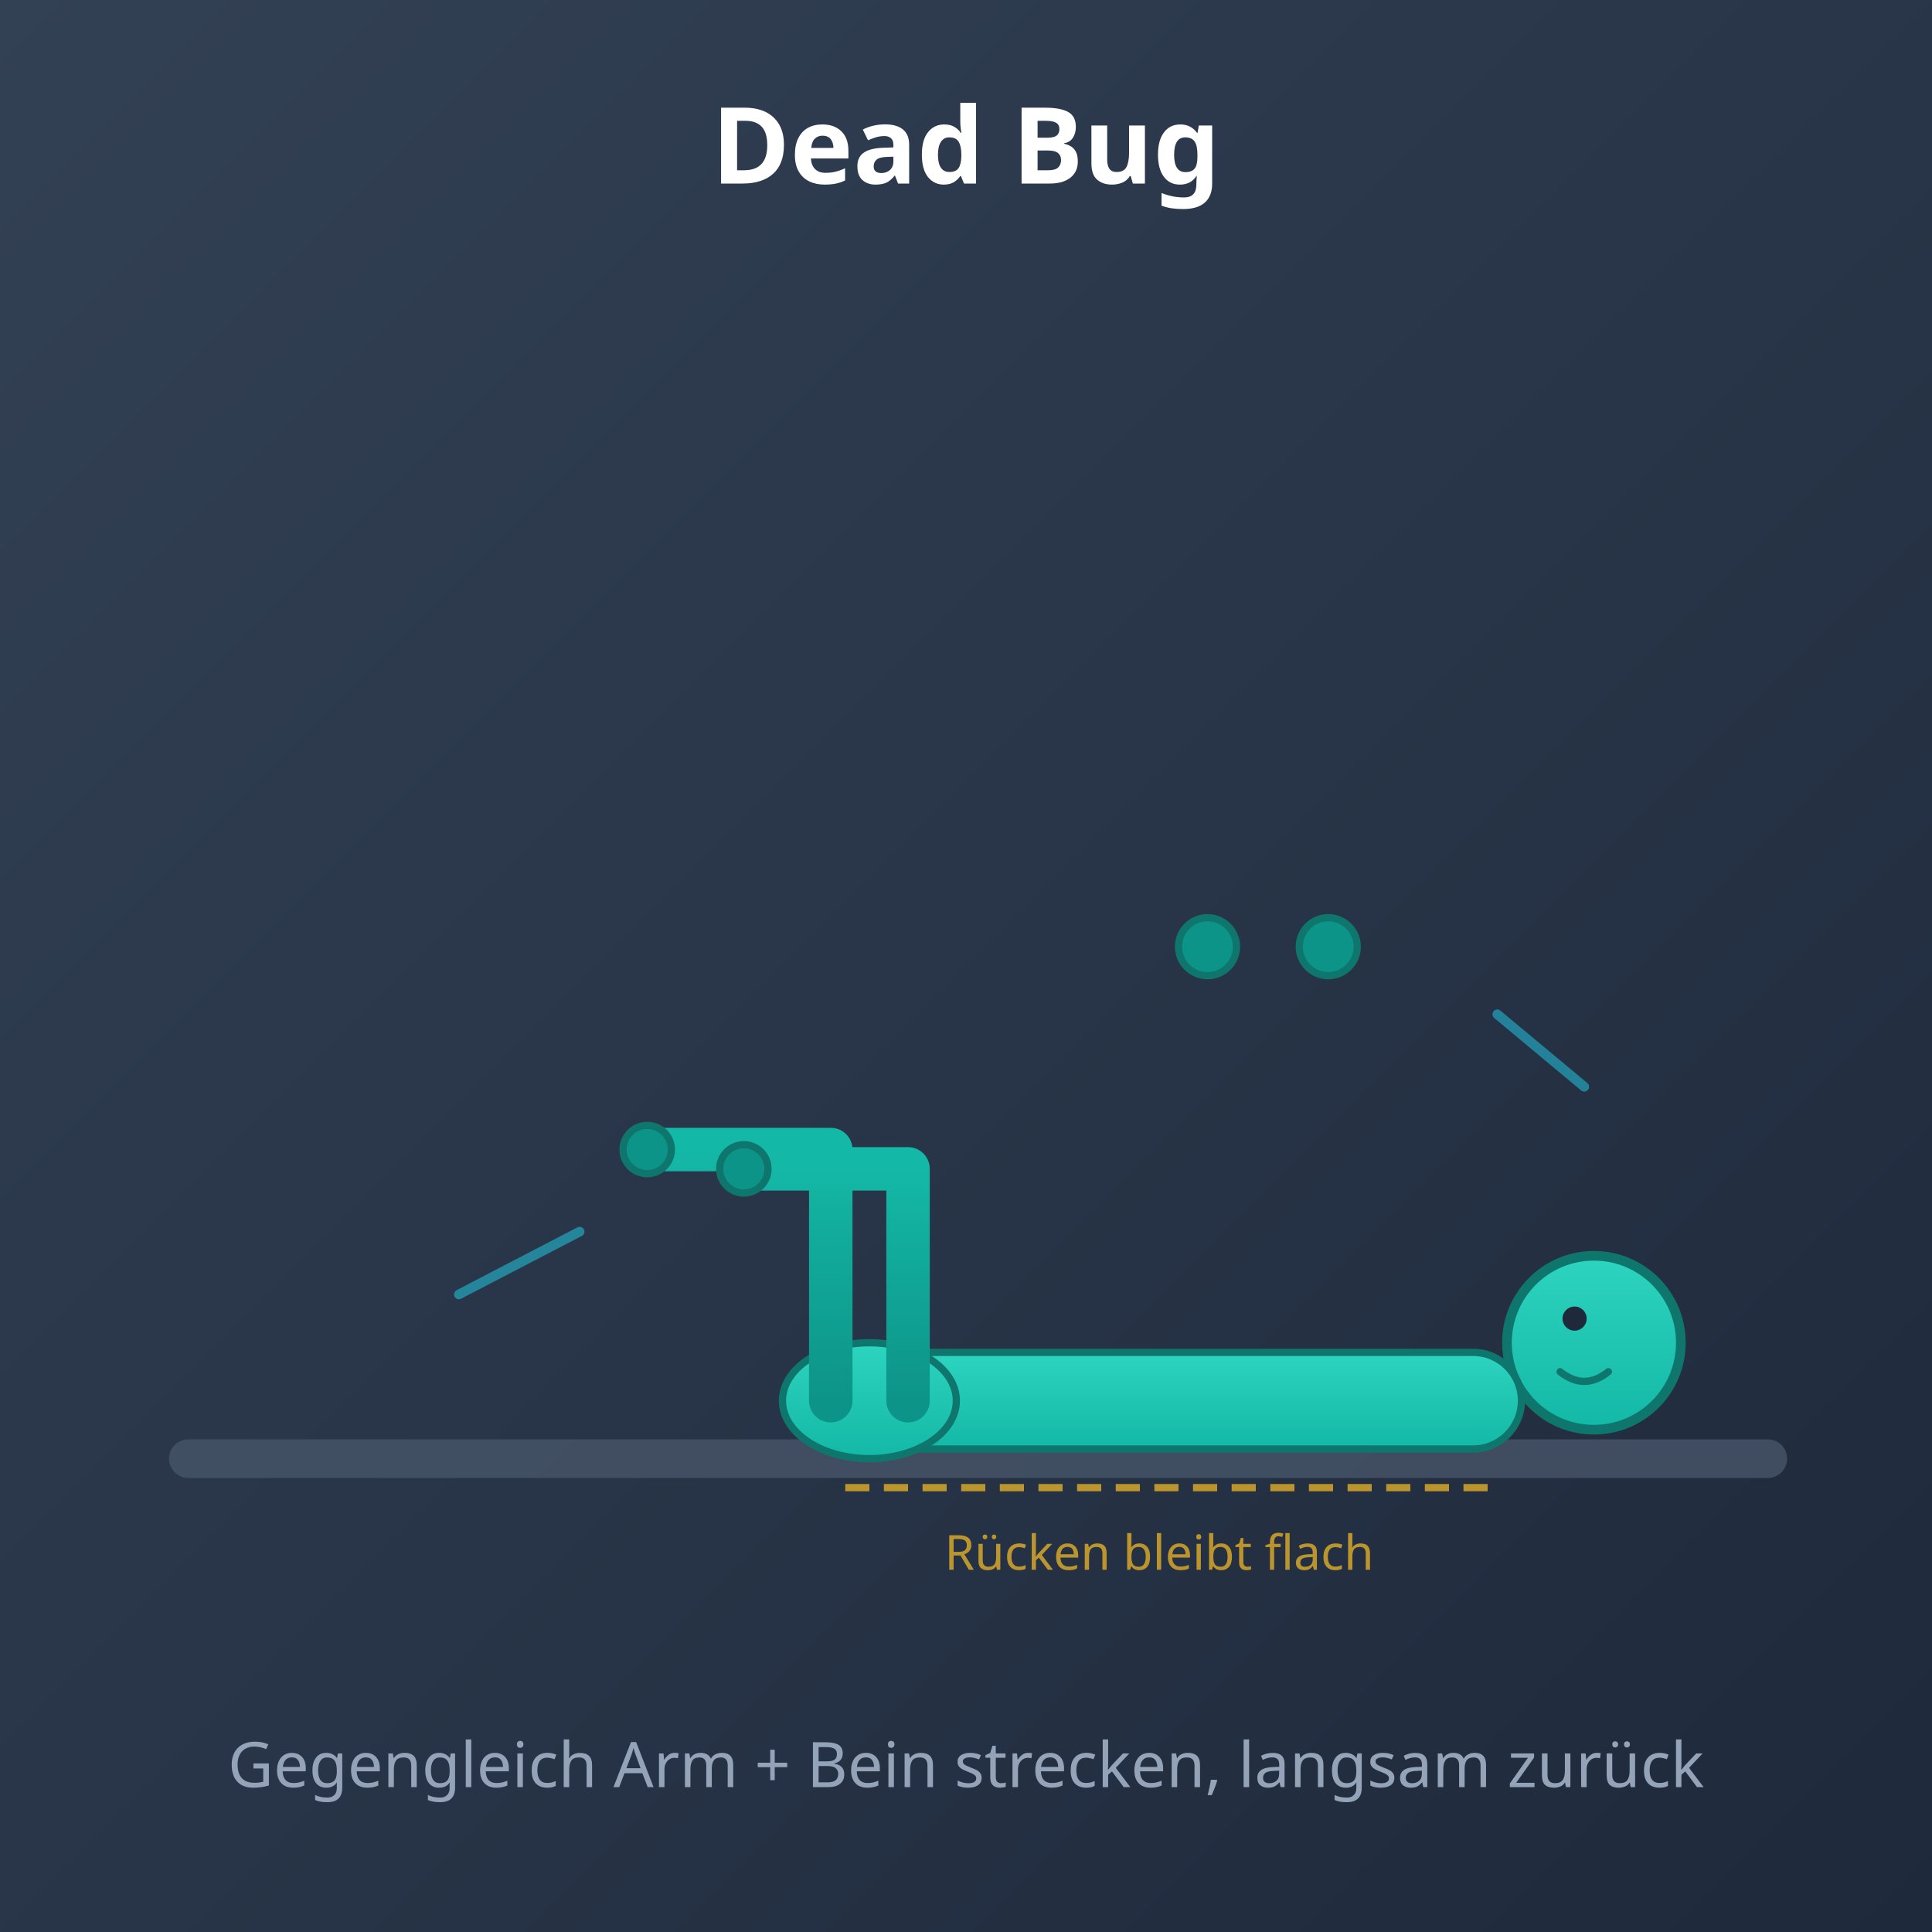
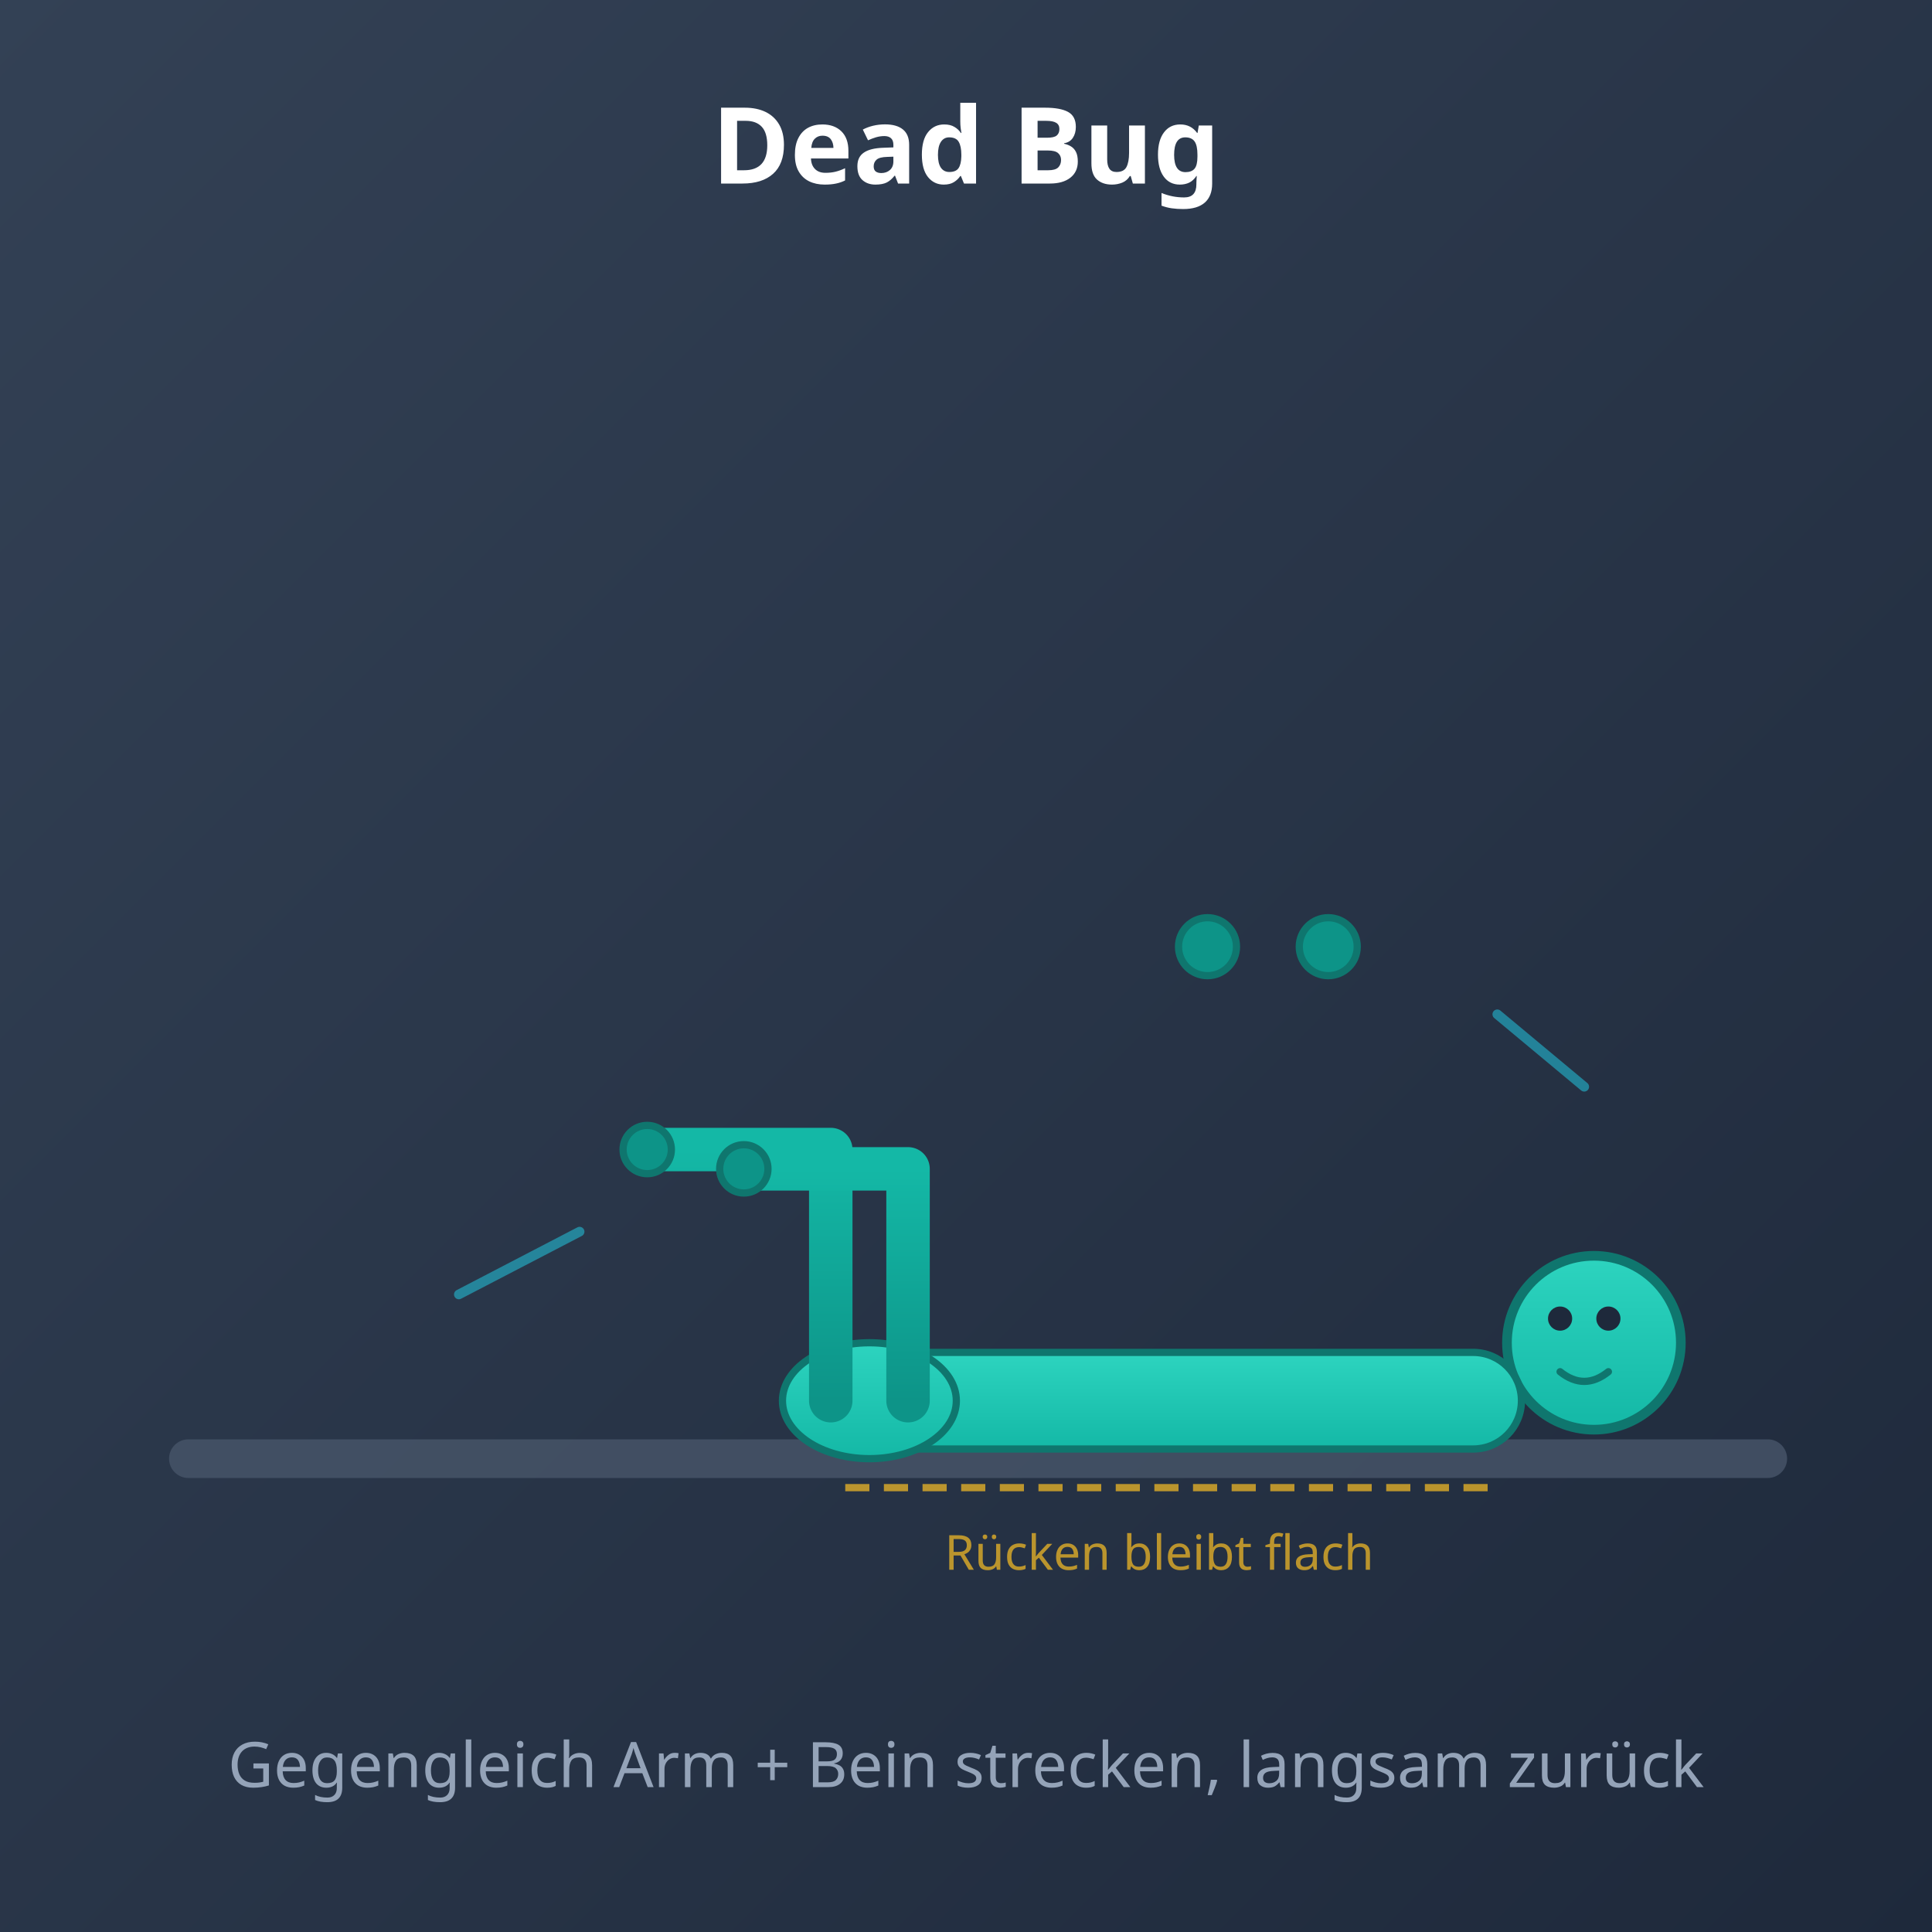
<svg xmlns="http://www.w3.org/2000/svg" width="400" height="400" viewBox="0 0 400 400">
  <defs>
    <linearGradient id="bgDB" x1="0%" y1="0%" x2="100%" y2="100%">
      <stop offset="0%" stop-color="#334155" />
      <stop offset="100%" stop-color="#1e293b" />
    </linearGradient>
    <linearGradient id="bodyDB" x1="0%" y1="0%" x2="0%" y2="100%">
      <stop offset="0%" stop-color="#2dd4bf" />
      <stop offset="100%" stop-color="#14b8a6" />
    </linearGradient>
    <linearGradient id="limbDB" x1="0%" y1="0%" x2="0%" y2="100%">
      <stop offset="0%" stop-color="#14b8a6" />
      <stop offset="100%" stop-color="#0d9488" />
    </linearGradient>
  </defs>
  <rect width="400" height="400" fill="url(#bgDB)" />
  <text x="200" y="38" font-family="system-ui,sans-serif" font-size="22" font-weight="bold" fill="#ffffff" text-anchor="middle">Dead Bug</text>
  <rect x="35" y="298" width="335" height="8" rx="4" fill="#475569" opacity="0.8" />
  <circle cx="330" cy="278" r="18" fill="url(#bodyDB)" stroke="#0f766e" stroke-width="2" />
-   <circle cx="326" cy="273" r="2.5" fill="#1e293b" />
+   <circle cx="323" cy="273" r="2.5" fill="#1e293b" />
+   <circle cx="333" cy="273" r="2.5" fill="#1e293b" />
  <path d="M323 284 Q328 288 333 284" stroke="#0f766e" stroke-width="1.5" fill="none" stroke-linecap="round" />
  <rect x="170" y="280" width="145" height="20" rx="10" fill="url(#bodyDB)" stroke="#0f766e" stroke-width="1.5" />
  <ellipse cx="180" cy="290" rx="18" ry="12" fill="url(#bodyDB)" stroke="#0f766e" stroke-width="1.5" />
  <line x1="250" y1="283" x2="250" y2="200" stroke="url(#limbDB)" stroke-width="9" stroke-linecap="round" />
  <circle cx="250" cy="196" r="6" fill="#0d9488" stroke="#0f766e" stroke-width="1.5" />
  <line x1="275" y1="283" x2="275" y2="200" stroke="url(#limbDB)" stroke-width="9" stroke-linecap="round">
    <animate attributeName="x2" values="275;350;275" dur="3.5s" repeatCount="indefinite" />
    <animate attributeName="y2" values="200;290;200" dur="3.5s" repeatCount="indefinite" />
  </line>
  <circle cx="275" cy="196" r="6" fill="#0d9488" stroke="#0f766e" stroke-width="1.5">
    <animate attributeName="cx" values="275;350;275" dur="3.5s" repeatCount="indefinite" />
    <animate attributeName="cy" values="196;286;196" dur="3.5s" repeatCount="indefinite" />
  </circle>
  <path d="M172 290 L172 238 L138 238" stroke="url(#limbDB)" stroke-width="9" stroke-linecap="round" stroke-linejoin="round" fill="none" />
  <circle cx="134" cy="238" r="5" fill="#0d9488" stroke="#0f766e" stroke-width="1.5" />
  <path d="M188 290 L188 242 L154 242" stroke="url(#limbDB)" stroke-width="9" stroke-linecap="round" stroke-linejoin="round" fill="none">
    <animate attributeName="d" values="M188 290 L188 242 L154 242;M188 290 L100 290 L60 290;M188 290 L188 242 L154 242" dur="3.5s" repeatCount="indefinite" />
  </path>
  <circle cx="154" cy="242" r="5" fill="#0d9488" stroke="#0f766e" stroke-width="1.5">
    <animate attributeName="cx" values="154;56;154" dur="3.5s" repeatCount="indefinite" />
    <animate attributeName="cy" values="242;286;242" dur="3.5s" repeatCount="indefinite" />
  </circle>
  <g opacity="0.7">
    <line x1="175" y1="308" x2="310" y2="308" stroke="#fbbf24" stroke-width="1.5" stroke-dasharray="5 3" />
    <text x="240" y="325" font-family="system-ui,sans-serif" font-size="10" fill="#fbbf24" text-anchor="middle">Rücken bleibt flach</text>
  </g>
  <g opacity="0.5">
    <path d="M310 210 L328 225" stroke="#22d3ee" stroke-width="2" stroke-linecap="round">
      <animate attributeName="opacity" values="0.2;0.7;0.2" dur="3.5s" repeatCount="indefinite" />
    </path>
    <path d="M120 255 L95 268" stroke="#22d3ee" stroke-width="2" stroke-linecap="round">
      <animate attributeName="opacity" values="0.2;0.7;0.2" dur="3.5s" repeatCount="indefinite" />
    </path>
  </g>
  <text x="200" y="370" font-family="system-ui,sans-serif" font-size="13" fill="#94a3b8" text-anchor="middle">Gegengleich Arm + Bein strecken, langsam zurück</text>
</svg>
